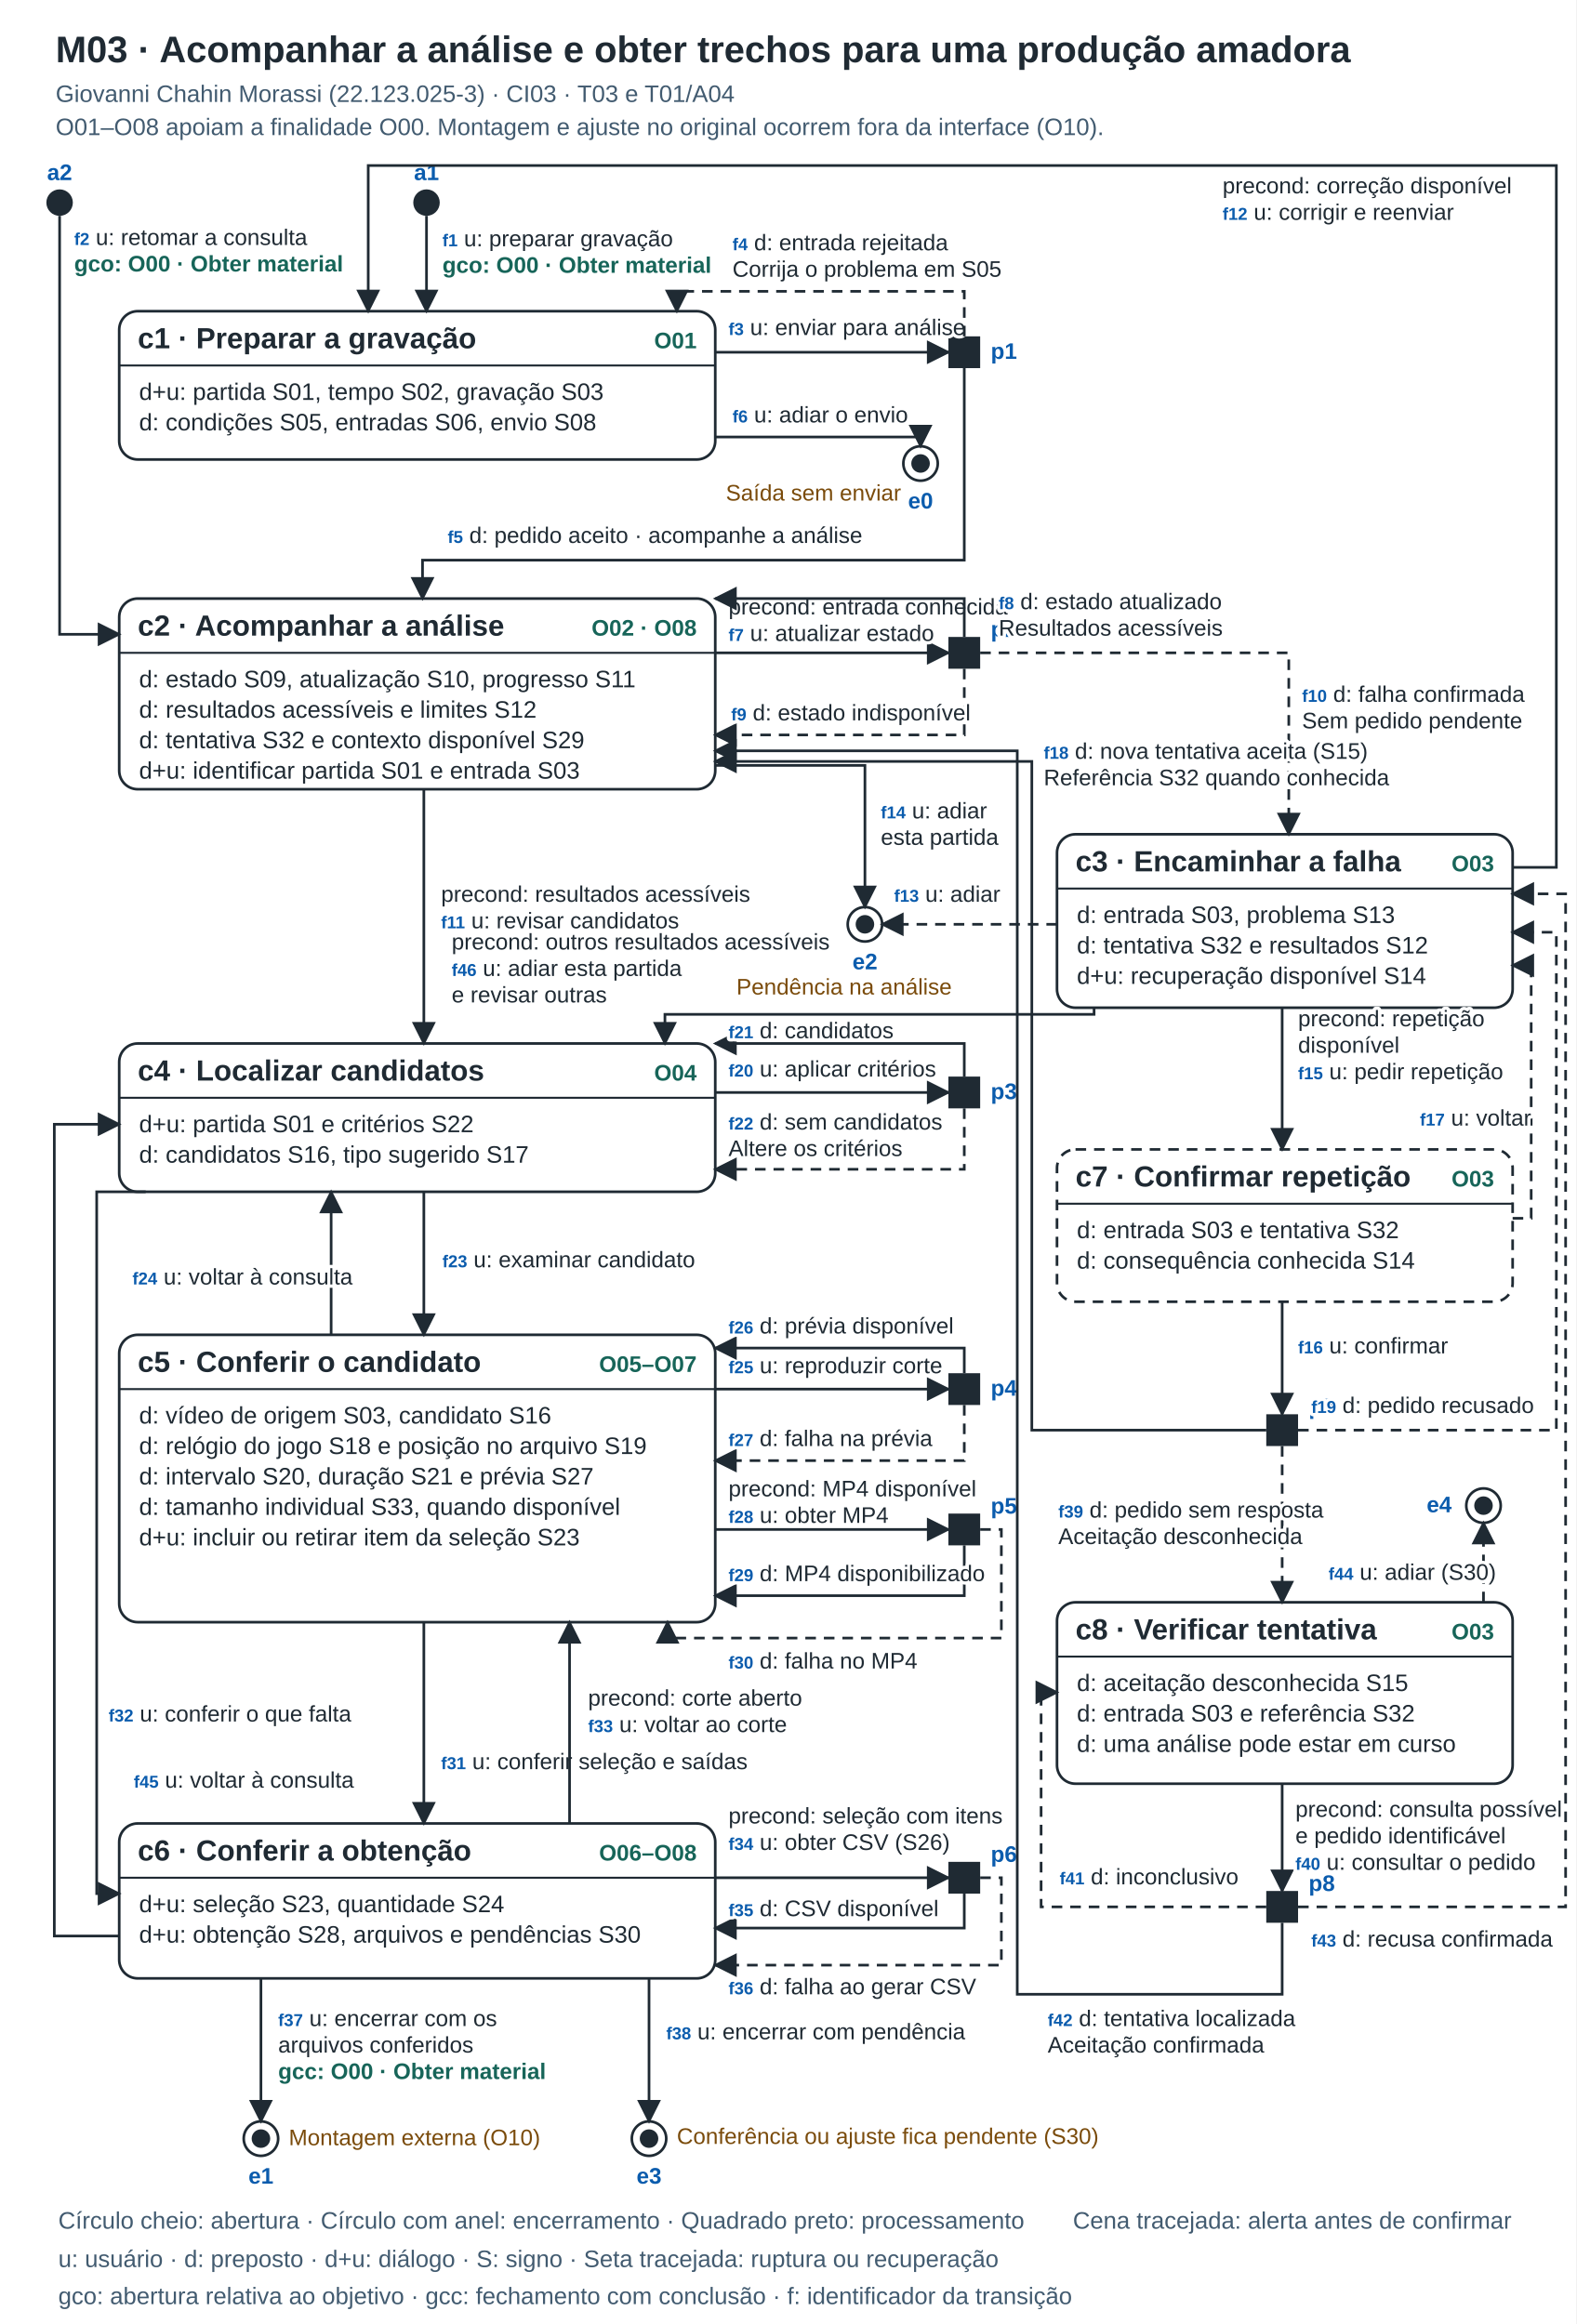
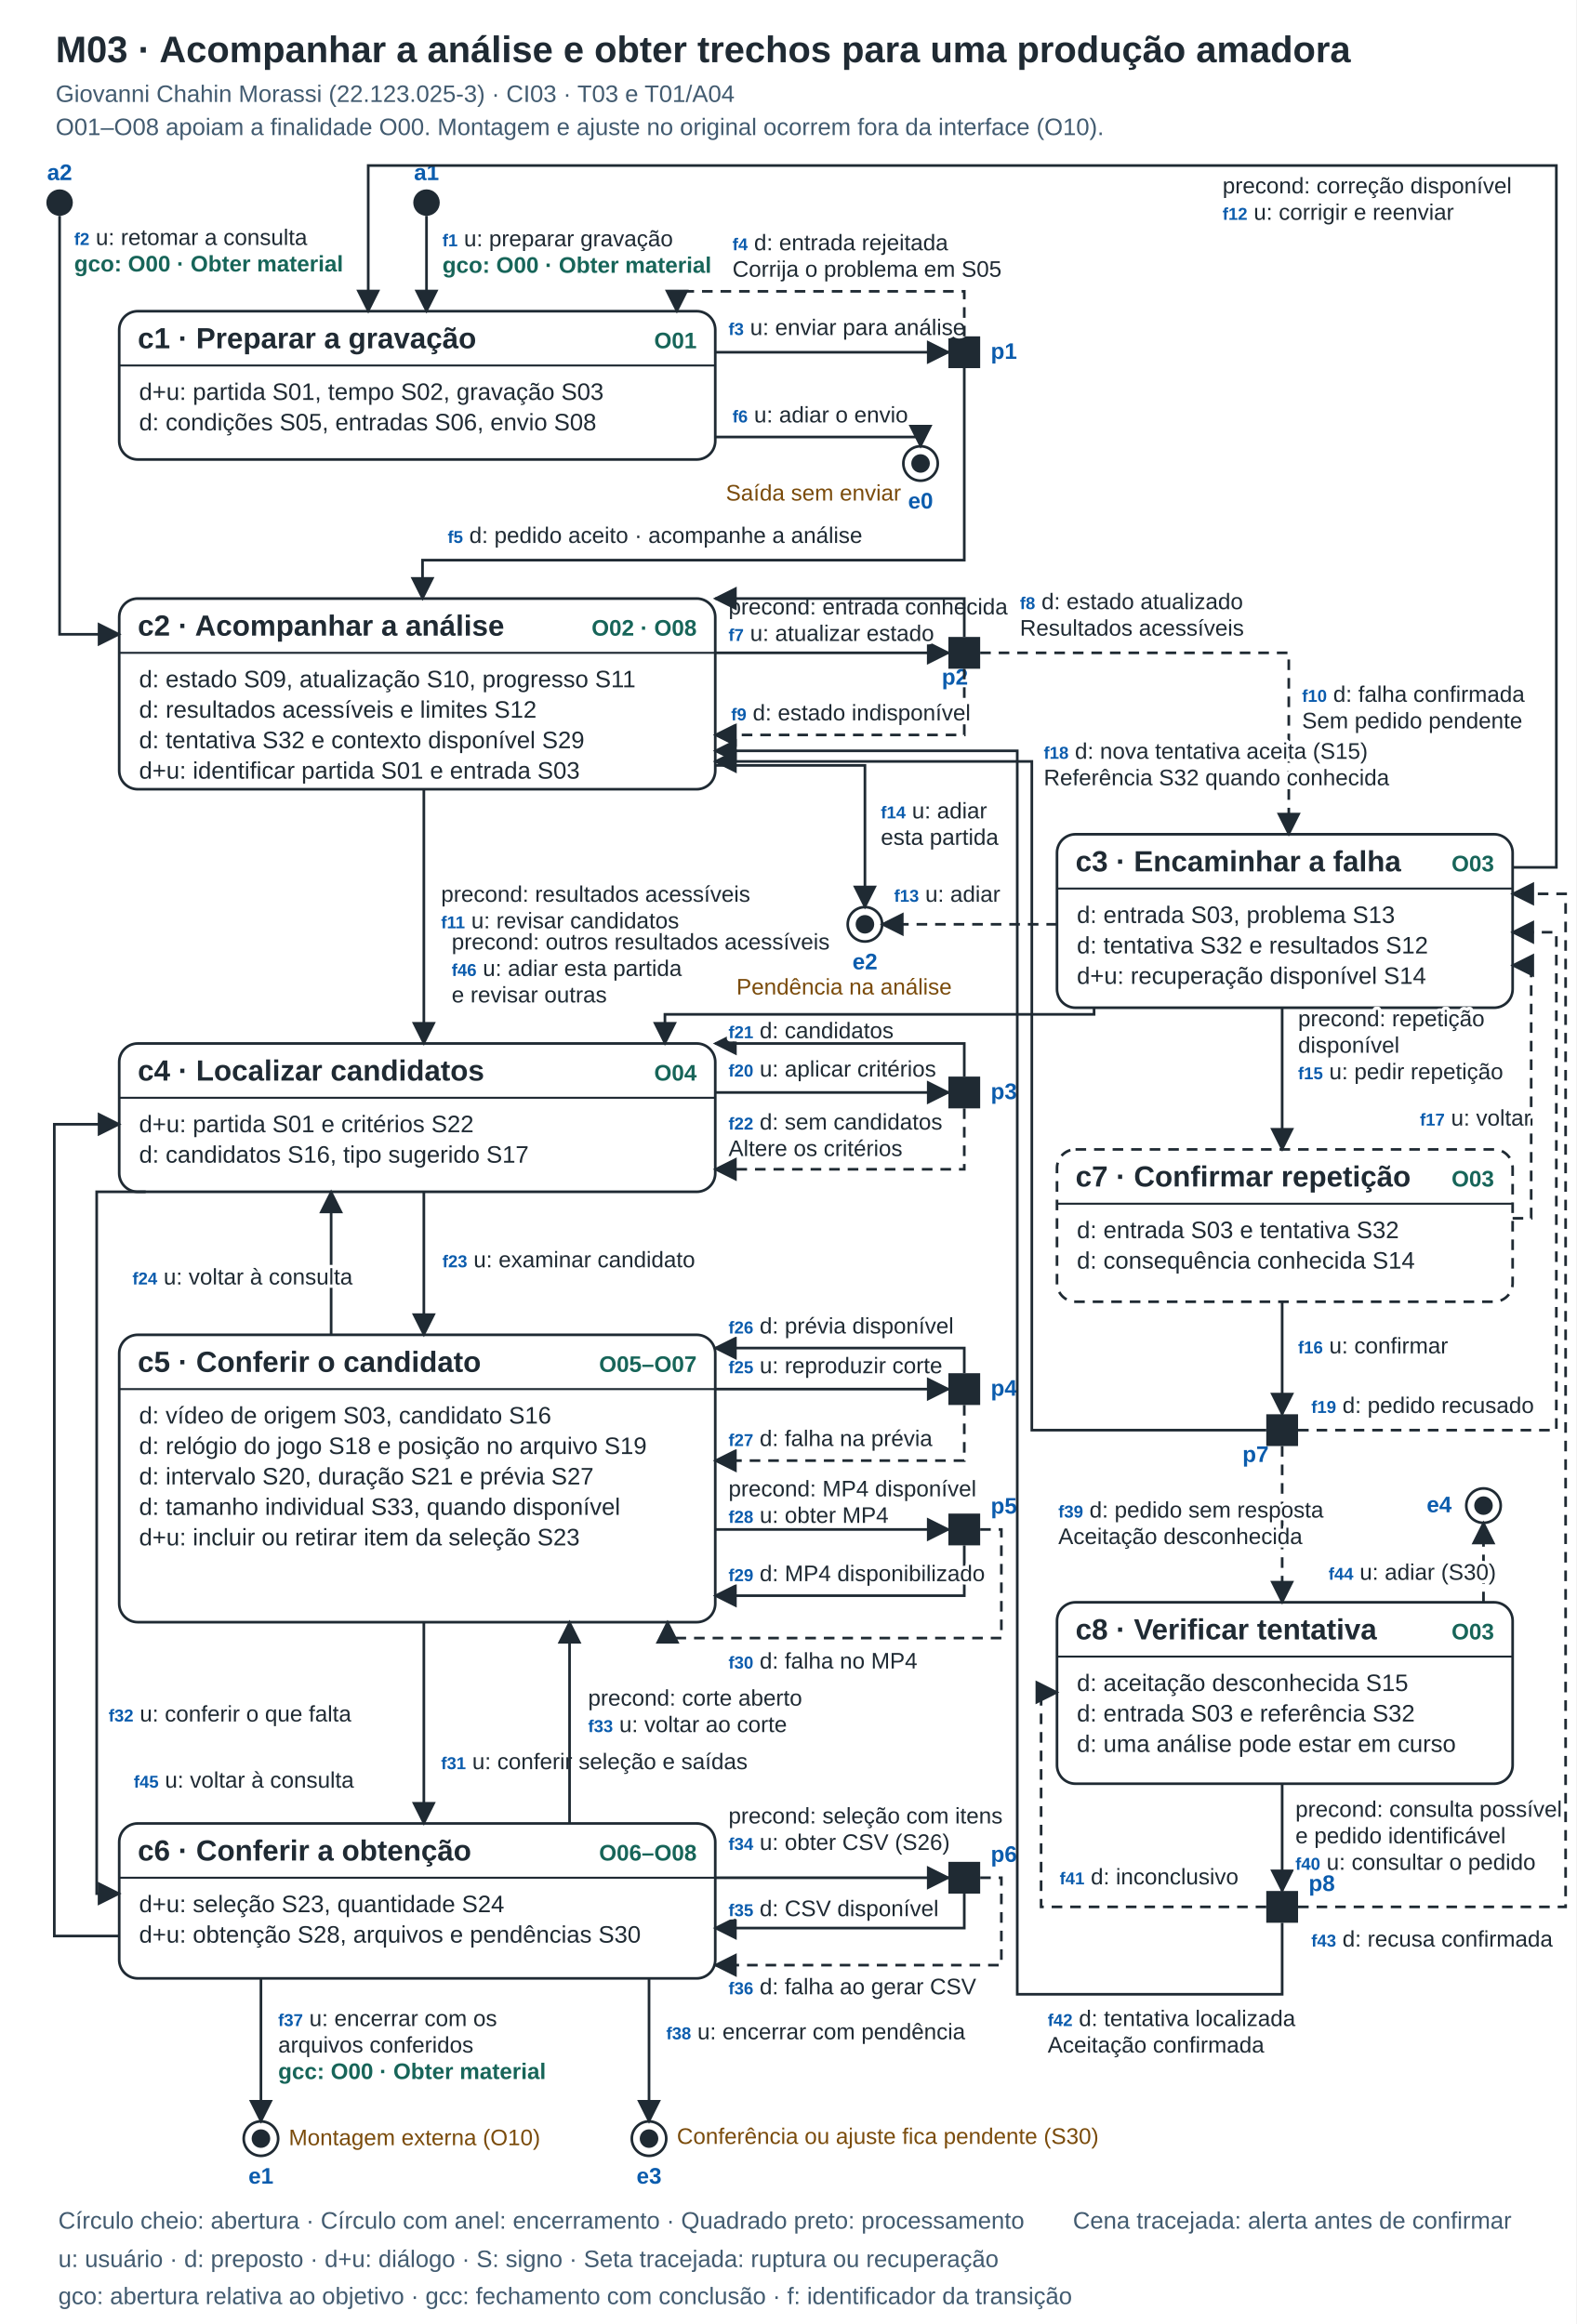
<svg xmlns="http://www.w3.org/2000/svg" width="1190" height="1755" viewBox="0 0 1190 1755" role="img" aria-labelledby="title desc">
  <defs>
    <style>
text{font-family:Arial,Helvetica,sans-serif;fill:#1f2a33}
.h1{font-size:28px;font-weight:700}.sub{font-size:18px;fill:#425b70}
.topic{font-size:22px;font-weight:700}.sid{fill:#0b5cad}.tag{font-size:17px;font-weight:700;fill:#176559}
.dialog{font-size:18px}.label{font-size:17px;paint-order:stroke;stroke:#fff;stroke-width:5px;stroke-linejoin:round}
.fid{font-size:13px;font-weight:700;fill:#0b5cad}.nid{font-size:17px;font-weight:700;fill:#0b5cad}.note{font-size:17px;fill:#7a4b0b}
.edge{fill:none;stroke:#1f2a33;stroke-width:2;marker-end:url(#arr)}.ruptura{stroke-dasharray:8 6}
</style>
    <marker id="arr" viewBox="0 0 10 10" refX="9" refY="5" markerWidth="9" markerHeight="9" orient="auto">
      <path d="M0 0L10 5L0 10Z" fill="#1f2a33" />
    </marker>
  </defs>
  <rect width="1190" height="1755" fill="#fff" />
  <text x="42" y="47" class="h1" text-anchor="start">M03 · Acompanhar a análise e obter trechos para uma produção amadora</text>
  <text x="42" y="77" class="sub" text-anchor="start">Giovanni Chahin Morassi (22.123.025-3) · CI03 · T03 e T01/A04</text>
  <text x="42" y="102" class="sub" text-anchor="start">O01–O08 apoiam a finalidade O00. Montagem e ajuste no original ocorrem fora da interface (O10).</text>
  <g id="a1" data-kind="open">
    <circle cx="322" cy="153" r="10" fill="#1f2a33" />
    <text x="322" y="136" class="nid" text-anchor="middle">a1</text>
  </g>
  <g id="a2" data-kind="open">
    <circle cx="45" cy="153" r="10" fill="#1f2a33" />
    <text x="45" y="136" class="nid" text-anchor="middle">a2</text>
  </g>
  <g id="e0" data-kind="close">
    <circle cx="695" cy="350" r="13" fill="#fff" stroke="#1f2a33" stroke-width="2" />
    <circle cx="695" cy="350" r="7" fill="#1f2a33" />
    <text x="695" y="384" class="nid" text-anchor="middle">e0</text>
  </g>
  <g id="e1" data-kind="close">
    <circle cx="197" cy="1615" r="13" fill="#fff" stroke="#1f2a33" stroke-width="2" />
    <circle cx="197" cy="1615" r="7" fill="#1f2a33" />
    <text x="197" y="1649" class="nid" text-anchor="middle">e1</text>
  </g>
  <g id="e2" data-kind="close">
    <circle cx="653" cy="698" r="13" fill="#fff" stroke="#1f2a33" stroke-width="2" />
    <circle cx="653" cy="698" r="7" fill="#1f2a33" />
    <text x="653" y="732" class="nid" text-anchor="middle">e2</text>
  </g>
  <g id="e3" data-kind="close">
    <circle cx="490" cy="1615" r="13" fill="#fff" stroke="#1f2a33" stroke-width="2" />
    <circle cx="490" cy="1615" r="7" fill="#1f2a33" />
    <text x="490" y="1649" class="nid" text-anchor="middle">e3</text>
  </g>
  <g id="e4" data-kind="close">
    <circle cx="1120" cy="1137" r="13" fill="#fff" stroke="#1f2a33" stroke-width="2" />
    <circle cx="1120" cy="1137" r="7" fill="#1f2a33" />
    <text x="1096" y="1142" class="nid" text-anchor="end">e4</text>
  </g>
  <g id="c1" data-kind="scene">
    <rect x="90" y="235" width="450" height="112" rx="14" fill="#fff" stroke="#1f2a33" stroke-width="2" />
    <path d="M90 276h450" fill="none" stroke="#1f2a33" stroke-width="1.5" />
    <text x="104" y="263" class="topic" text-anchor="start">c1 · Preparar a gravação</text>
    <text x="526" y="263" class="tag" text-anchor="end">O01</text>
    <text x="105" y="302" class="dialog" text-anchor="start">d+u: partida S01, tempo S02, gravação S03</text>
    <text x="105" y="325" class="dialog" text-anchor="start">d: condições S05, entradas S06, envio S08</text>
  </g>
  <g id="c2" data-kind="scene">
    <rect x="90" y="452" width="450" height="144" rx="14" fill="#fff" stroke="#1f2a33" stroke-width="2" />
    <path d="M90 493h450" fill="none" stroke="#1f2a33" stroke-width="1.5" />
    <text x="104" y="480" class="topic" text-anchor="start">c2 · Acompanhar a análise</text>
    <text x="526" y="480" class="tag" text-anchor="end">O02 · O08</text>
    <text x="105" y="519" class="dialog" text-anchor="start">d: estado S09, atualização S10, progresso S11</text>
    <text x="105" y="542" class="dialog" text-anchor="start">d: resultados acessíveis e limites S12</text>
    <text x="105" y="565" class="dialog" text-anchor="start">d: tentativa S32 e contexto disponível S29</text>
    <text x="105" y="588" class="dialog" text-anchor="start">d+u: identificar partida S01 e entrada S03</text>
  </g>
  <g id="c3" data-kind="scene">
    <rect x="798" y="630" width="344" height="131" rx="14" fill="#fff" stroke="#1f2a33" stroke-width="2" />
    <path d="M798 671h344" fill="none" stroke="#1f2a33" stroke-width="1.5" />
    <text x="812" y="658" class="topic" text-anchor="start">c3 · Encaminhar a falha</text>
    <text x="1128" y="658" class="tag" text-anchor="end">O03</text>
    <text x="813" y="697" class="dialog" text-anchor="start">d: entrada S03, problema S13</text>
    <text x="813" y="720" class="dialog" text-anchor="start">d: tentativa S32 e resultados S12</text>
    <text x="813" y="743" class="dialog" text-anchor="start">d+u: recuperação disponível S14</text>
  </g>
  <g id="c4" data-kind="scene">
    <rect x="90" y="788" width="450" height="112" rx="14" fill="#fff" stroke="#1f2a33" stroke-width="2" />
    <path d="M90 829h450" fill="none" stroke="#1f2a33" stroke-width="1.5" />
    <text x="104" y="816" class="topic" text-anchor="start">c4 · Localizar candidatos</text>
    <text x="526" y="816" class="tag" text-anchor="end">O04</text>
    <text x="105" y="855" class="dialog" text-anchor="start">d+u: partida S01 e critérios S22</text>
    <text x="105" y="878" class="dialog" text-anchor="start">d: candidatos S16, tipo sugerido S17</text>
  </g>
  <g id="c5" data-kind="scene">
    <rect x="90" y="1008" width="450" height="217" rx="14" fill="#fff" stroke="#1f2a33" stroke-width="2" />
    <path d="M90 1049h450" fill="none" stroke="#1f2a33" stroke-width="1.5" />
    <text x="104" y="1036" class="topic" text-anchor="start">c5 · Conferir o candidato</text>
    <text x="526" y="1036" class="tag" text-anchor="end">O05–O07</text>
    <text x="105" y="1075" class="dialog" text-anchor="start">d: vídeo de origem S03, candidato S16</text>
    <text x="105" y="1098" class="dialog" text-anchor="start">d: relógio do jogo S18 e posição no arquivo S19</text>
    <text x="105" y="1121" class="dialog" text-anchor="start">d: intervalo S20, duração S21 e prévia S27</text>
    <text x="105" y="1144" class="dialog" text-anchor="start">d: tamanho individual S33, quando disponível</text>
    <text x="105" y="1167" class="dialog" text-anchor="start">d+u: incluir ou retirar item da seleção S23</text>
  </g>
  <g id="c6" data-kind="scene">
    <rect x="90" y="1377" width="450" height="117" rx="14" fill="#fff" stroke="#1f2a33" stroke-width="2" />
    <path d="M90 1418h450" fill="none" stroke="#1f2a33" stroke-width="1.5" />
    <text x="104" y="1405" class="topic" text-anchor="start">c6 · Conferir a obtenção</text>
    <text x="526" y="1405" class="tag" text-anchor="end">O06–O08</text>
    <text x="105" y="1444" class="dialog" text-anchor="start">d+u: seleção S23, quantidade S24</text>
    <text x="105" y="1467" class="dialog" text-anchor="start">d+u: obtenção S28, arquivos e pendências S30</text>
  </g>
  <g id="c7" data-kind="alert">
    <rect x="798" y="868" width="344" height="115" rx="14" fill="#fff" stroke="#1f2a33" stroke-width="2" stroke-dasharray="8 6" />
    <path d="M798 909h344" fill="none" stroke="#1f2a33" stroke-width="1.5" />
    <text x="812" y="896" class="topic" text-anchor="start">c7 · Confirmar repetição</text>
    <text x="1128" y="896" class="tag" text-anchor="end">O03</text>
    <text x="813" y="935" class="dialog" text-anchor="start">d: entrada S03 e tentativa S32</text>
    <text x="813" y="958" class="dialog" text-anchor="start">d: consequência conhecida S14</text>
  </g>
  <g id="c8" data-kind="scene">
    <rect x="798" y="1210" width="344" height="137" rx="14" fill="#fff" stroke="#1f2a33" stroke-width="2" />
    <path d="M798 1251h344" fill="none" stroke="#1f2a33" stroke-width="1.5" />
    <text x="812" y="1238" class="topic" text-anchor="start">c8 · Verificar tentativa</text>
    <text x="1128" y="1238" class="tag" text-anchor="end">O03</text>
    <text x="813" y="1277" class="dialog" text-anchor="start">d: aceitação desconhecida S15</text>
    <text x="813" y="1300" class="dialog" text-anchor="start">d: entrada S03 e referência S32</text>
    <text x="813" y="1323" class="dialog" text-anchor="start">d: uma análise pode estar em curso</text>
  </g>
  <g id="p1" data-kind="process">
    <rect x="716" y="254" width="24" height="24" fill="#1f2a33" />
    <text x="748" y="271" class="nid" text-anchor="start">p1</text>
  </g>
  <g id="p2" data-kind="process">
    <rect x="716" y="481" width="24" height="24" fill="#1f2a33" />
-     <text x="748" y="481" class="nid" text-anchor="start">p2</text>
+     <text x="711" y="517" class="nid" text-anchor="start">p2</text>
  </g>
  <g id="p3" data-kind="process">
    <rect x="716" y="813" width="24" height="24" fill="#1f2a33" />
    <text x="748" y="830" class="nid" text-anchor="start">p3</text>
  </g>
  <g id="p4" data-kind="process">
    <rect x="716" y="1037" width="24" height="24" fill="#1f2a33" />
    <text x="748" y="1054" class="nid" text-anchor="start">p4</text>
  </g>
  <g id="p5" data-kind="process">
    <rect x="716" y="1143" width="24" height="24" fill="#1f2a33" />
    <text x="748" y="1143" class="nid" text-anchor="start">p5</text>
  </g>
  <g id="p7" data-kind="process">
    <rect x="956" y="1068" width="24" height="24" fill="#1f2a33" />
-     <text x="988" y="1068" class="nid" text-anchor="start">p7</text>
+     <text x="938" y="1104" class="nid" text-anchor="start">p7</text>
  </g>
  <g id="p8" data-kind="process">
    <rect x="956" y="1428" width="24" height="24" fill="#1f2a33" />
    <text x="988" y="1428" class="nid" text-anchor="start">p8</text>
  </g>
  <g id="p6" data-kind="process">
    <rect x="716" y="1406" width="24" height="24" fill="#1f2a33" />
    <text x="748" y="1406" class="nid" text-anchor="start">p6</text>
  </g>
  <g id="f1" data-kind="edge" data-from="a1" data-to="c1" data-style="solid" data-label="u: preparar gravação | gco: O00 · Obter material" data-goal="O00">
    <polyline points="322,163 322,235" class="edge" />
    <text x="334" y="186" class="label" text-anchor="start">
      <tspan class="fid">f1</tspan> u: preparar gravação</text>
    <text x="334" y="206" class="tag" text-anchor="start">gco: O00 · Obter material</text>
  </g>
  <g id="f2" data-kind="edge" data-from="a2" data-to="c2" data-style="solid" data-label="u: retomar a consulta | gco: O00 · Obter material" data-goal="O00">
    <polyline points="45,163 45,479 90,479" class="edge" />
    <text x="56" y="185" class="label" text-anchor="start">
      <tspan class="fid">f2</tspan> u: retomar a consulta</text>
    <text x="56" y="205" class="tag" text-anchor="start">gco: O00 · Obter material</text>
  </g>
  <g id="f3" data-kind="edge" data-from="c1" data-to="p1" data-style="solid" data-label="u: enviar para análise">
    <polyline points="540,266 716,266" class="edge" />
    <text x="550" y="253" class="label" text-anchor="start">
      <tspan class="fid">f3</tspan> u: enviar para análise</text>
  </g>
  <g id="f4" data-kind="edge" data-from="p1" data-to="c1" data-style="dashed" data-label="d: entrada rejeitada | Corrija o problema em S05">
    <polyline points="728,254 728,220 511,220 511,235" class="edge ruptura" />
    <text x="553" y="189" class="label" text-anchor="start">
      <tspan class="fid">f4</tspan> d: entrada rejeitada</text>
    <text x="553" y="209" class="label" text-anchor="start">Corrija o problema em S05</text>
  </g>
  <g id="f5" data-kind="edge" data-from="p1" data-to="c2" data-style="solid" data-label="d: pedido aceito · acompanhe a análise">
    <polyline points="728,278 728,423 319,423 319,452" class="edge" />
    <text x="338" y="410" class="label" text-anchor="start">
      <tspan class="fid">f5</tspan> d: pedido aceito · acompanhe a análise</text>
  </g>
  <g id="f6" data-kind="edge" data-from="c1" data-to="e0" data-style="solid" data-label="u: adiar o envio">
    <polyline points="540,330 695,330 695,337" class="edge" />
    <text x="553" y="319" class="label" text-anchor="start">
      <tspan class="fid">f6</tspan> u: adiar o envio</text>
  </g>
  <g id="f7" data-kind="edge" data-from="c2" data-to="p2" data-style="solid" data-label="precond: entrada conhecida | u: atualizar estado">
    <polyline points="540,493 716,493" class="edge" />
    <text x="550" y="464" class="label" text-anchor="start">precond: entrada conhecida</text>
    <text x="550" y="484" class="label" text-anchor="start">
      <tspan class="fid">f7</tspan> u: atualizar estado</text>
  </g>
  <g id="f8" data-kind="edge" data-from="p2" data-to="c2" data-style="solid" data-label="d: estado atualizado | Resultados acessíveis">
    <polyline points="728,481 728,452 540,452" class="edge" />
-     <text x="754" y="460" class="label" text-anchor="start">
+     <text x="770" y="460" class="label" text-anchor="start">
      <tspan class="fid">f8</tspan> d: estado atualizado</text>
-     <text x="754" y="480" class="label" text-anchor="start">Resultados acessíveis</text>
+     <text x="770" y="480" class="label" text-anchor="start">Resultados acessíveis</text>
  </g>
  <g id="f9" data-kind="edge" data-from="p2" data-to="c2" data-style="dashed" data-label="d: estado indisponível">
    <polyline points="728,505 728,555 540,555" class="edge ruptura" />
    <text x="552" y="544" class="label" text-anchor="start">
      <tspan class="fid">f9</tspan> d: estado indisponível</text>
  </g>
  <g id="f10" data-kind="edge" data-from="p2" data-to="c3" data-style="dashed" data-label="d: falha confirmada | Sem pedido pendente">
    <polyline points="740,493 973,493 973,630" class="edge ruptura" />
    <text x="983" y="530" class="label" text-anchor="start">
      <tspan class="fid">f10</tspan> d: falha confirmada</text>
    <text x="983" y="550" class="label" text-anchor="start">Sem pedido pendente</text>
  </g>
  <g id="f11" data-kind="edge" data-from="c2" data-to="c4" data-style="solid" data-label="precond: resultados acessíveis | u: revisar candidatos">
    <polyline points="320,596 320,788" class="edge" />
    <text x="333" y="681" class="label" text-anchor="start">precond: resultados acessíveis</text>
    <text x="333" y="701" class="label" text-anchor="start">
      <tspan class="fid">f11</tspan> u: revisar candidatos</text>
  </g>
  <g id="f12" data-kind="edge" data-from="c3" data-to="c1" data-style="solid" data-label="precond: correção disponível | u: corrigir e reenviar">
    <polyline points="1142,655 1175,655 1175,125 278,125 278,235" class="edge" />
    <text x="923" y="146" class="label" text-anchor="start">precond: correção disponível</text>
    <text x="923" y="166" class="label" text-anchor="start">
      <tspan class="fid">f12</tspan> u: corrigir e reenviar</text>
  </g>
  <g id="f13" data-kind="edge" data-from="c3" data-to="e2" data-style="dashed" data-label="u: adiar">
    <polyline points="798,698 666,698" class="edge ruptura" />
    <text x="675" y="681" class="label" text-anchor="start">
      <tspan class="fid">f13</tspan> u: adiar</text>
  </g>
  <g id="f14" data-kind="edge" data-from="c2" data-to="e2" data-style="solid" data-label="u: adiar | esta partida">
    <polyline points="540,578 653,578 653,685" class="edge" />
    <text x="665" y="618" class="label" text-anchor="start">
      <tspan class="fid">f14</tspan> u: adiar</text>
    <text x="665" y="638" class="label" text-anchor="start">esta partida</text>
  </g>
  <g id="f15" data-kind="edge" data-from="c3" data-to="c7" data-style="solid" data-label="precond: repetição | disponível | u: pedir repetição">
    <polyline points="968,761 968,868" class="edge" />
    <text x="980" y="775" class="label" text-anchor="start">precond: repetição</text>
    <text x="980" y="795" class="label" text-anchor="start">disponível</text>
    <text x="980" y="815" class="label" text-anchor="start">
      <tspan class="fid">f15</tspan> u: pedir repetição</text>
  </g>
  <g id="f16" data-kind="edge" data-from="c7" data-to="p7" data-style="solid" data-label="u: confirmar">
    <polyline points="968,983 968,1068" class="edge" />
    <text x="980" y="1022" class="label" text-anchor="start">
      <tspan class="fid">f16</tspan> u: confirmar</text>
  </g>
  <g id="f17" data-kind="edge" data-from="c7" data-to="c3" data-style="dashed" data-label="u: voltar">
    <polyline points="1142,920 1156,920 1156,729 1142,729" class="edge ruptura" />
    <text x="1072" y="850" class="label" text-anchor="start">
      <tspan class="fid">f17</tspan> u: voltar</text>
  </g>
  <g id="f18" data-kind="edge" data-from="p7" data-to="c2" data-style="solid" data-label="d: nova tentativa aceita (S15) | Referência S32 quando conhecida">
    <polyline points="956,1080 779,1080 779,575 540,575" class="edge" />
    <text x="788" y="573" class="label" text-anchor="start">
      <tspan class="fid">f18</tspan> d: nova tentativa aceita (S15)</text>
    <text x="788" y="593" class="label" text-anchor="start">Referência S32 quando conhecida</text>
  </g>
  <g id="f19" data-kind="edge" data-from="p7" data-to="c3" data-style="dashed" data-label="d: pedido recusado">
    <polyline points="980,1080 1175,1080 1175,704 1142,704" class="edge ruptura" />
    <text x="990" y="1067" class="label" text-anchor="start">
      <tspan class="fid">f19</tspan> d: pedido recusado</text>
  </g>
  <g id="f39" data-kind="edge" data-from="p7" data-to="c8" data-style="dashed" data-label="d: pedido sem resposta | Aceitação desconhecida">
    <polyline points="968,1092 968,1210" class="edge ruptura" />
    <text x="799" y="1146" class="label" text-anchor="start">
      <tspan class="fid">f39</tspan> d: pedido sem resposta</text>
    <text x="799" y="1166" class="label" text-anchor="start">Aceitação desconhecida</text>
  </g>
  <g id="f40" data-kind="edge" data-from="c8" data-to="p8" data-style="solid" data-label="precond: consulta possível | e pedido identificável | u: consultar o pedido">
    <polyline points="968,1347 968,1428" class="edge" />
    <text x="978" y="1372" class="label" text-anchor="start">precond: consulta possível</text>
    <text x="978" y="1392" class="label" text-anchor="start">e pedido identificável</text>
    <text x="978" y="1412" class="label" text-anchor="start">
      <tspan class="fid">f40</tspan> u: consultar o pedido</text>
  </g>
  <g id="f41" data-kind="edge" data-from="p8" data-to="c8" data-style="dashed" data-label="d: inconclusivo">
    <polyline points="956,1440 786,1440 786,1278 798,1278" class="edge ruptura" />
    <text x="800" y="1423" class="label" text-anchor="start">
      <tspan class="fid">f41</tspan> d: inconclusivo</text>
  </g>
  <g id="f42" data-kind="edge" data-from="p8" data-to="c2" data-style="solid" data-label="d: tentativa localizada | Aceitação confirmada">
    <polyline points="968,1452 968,1506 768,1506 768,567 540,567" class="edge" />
    <text x="791" y="1530" class="label" text-anchor="start">
      <tspan class="fid">f42</tspan> d: tentativa localizada</text>
    <text x="791" y="1550" class="label" text-anchor="start">Aceitação confirmada</text>
  </g>
  <g id="f43" data-kind="edge" data-from="p8" data-to="c3" data-style="dashed" data-label="d: recusa confirmada">
    <polyline points="980,1440 1182,1440 1182,675 1142,675" class="edge ruptura" />
    <text x="990" y="1470" class="label" text-anchor="start">
      <tspan class="fid">f43</tspan> d: recusa confirmada</text>
  </g>
  <g id="f44" data-kind="edge" data-from="c8" data-to="e4" data-style="dashed" data-label="u: adiar (S30)">
    <polyline points="1120,1210 1120,1150" class="edge ruptura" />
    <text x="1003" y="1193" class="label" text-anchor="start">
      <tspan class="fid">f44</tspan> u: adiar (S30)</text>
  </g>
  <g id="f20" data-kind="edge" data-from="c4" data-to="p3" data-style="solid" data-label="u: aplicar critérios">
    <polyline points="540,825 716,825" class="edge" />
    <text x="550" y="813" class="label" text-anchor="start">
      <tspan class="fid">f20</tspan> u: aplicar critérios</text>
  </g>
  <g id="f21" data-kind="edge" data-from="p3" data-to="c4" data-style="solid" data-label="d: candidatos">
    <polyline points="728,813 728,788 540,788" class="edge" />
    <text x="550" y="784" class="label" text-anchor="start">
      <tspan class="fid">f21</tspan> d: candidatos</text>
  </g>
  <g id="f22" data-kind="edge" data-from="p3" data-to="c4" data-style="dashed" data-label="d: sem candidatos | Altere os critérios">
    <polyline points="728,837 728,883 540,883" class="edge ruptura" />
    <text x="550" y="853" class="label" text-anchor="start">
      <tspan class="fid">f22</tspan> d: sem candidatos</text>
    <text x="550" y="873" class="label" text-anchor="start">Altere os critérios</text>
  </g>
  <g id="f23" data-kind="edge" data-from="c4" data-to="c5" data-style="solid" data-label="u: examinar candidato">
    <polyline points="320,900 320,1008" class="edge" />
    <text x="334" y="957" class="label" text-anchor="start">
      <tspan class="fid">f23</tspan> u: examinar candidato</text>
  </g>
  <g id="f24" data-kind="edge" data-from="c5" data-to="c4" data-style="solid" data-label="u: voltar à consulta">
    <polyline points="250,1008 250,900" class="edge" />
    <text x="100" y="970" class="label" text-anchor="start">
      <tspan class="fid">f24</tspan> u: voltar à consulta</text>
  </g>
  <g id="f25" data-kind="edge" data-from="c5" data-to="p4" data-style="solid" data-label="u: reproduzir corte">
    <polyline points="540,1049 716,1049" class="edge" />
    <text x="550" y="1037" class="label" text-anchor="start">
      <tspan class="fid">f25</tspan> u: reproduzir corte</text>
  </g>
  <g id="f26" data-kind="edge" data-from="p4" data-to="c5" data-style="solid" data-label="d: prévia disponível">
    <polyline points="728,1037 728,1018 540,1018" class="edge" />
    <text x="550" y="1007" class="label" text-anchor="start">
      <tspan class="fid">f26</tspan> d: prévia disponível</text>
  </g>
  <g id="f27" data-kind="edge" data-from="p4" data-to="c5" data-style="dashed" data-label="d: falha na prévia">
    <polyline points="728,1061 728,1103 540,1103" class="edge ruptura" />
    <text x="550" y="1092" class="label" text-anchor="start">
      <tspan class="fid">f27</tspan> d: falha na prévia</text>
  </g>
  <g id="f28" data-kind="edge" data-from="c5" data-to="p5" data-style="solid" data-label="precond: MP4 disponível | u: obter MP4">
    <polyline points="540,1155 716,1155" class="edge" />
    <text x="550" y="1130" class="label" text-anchor="start">precond: MP4 disponível</text>
    <text x="550" y="1150" class="label" text-anchor="start">
      <tspan class="fid">f28</tspan> u: obter MP4</text>
  </g>
  <g id="f29" data-kind="edge" data-from="p5" data-to="c5" data-style="solid" data-label="d: MP4 disponibilizado">
    <polyline points="728,1167 728,1205 540,1205" class="edge" />
    <text x="550" y="1194" class="label" text-anchor="start">
      <tspan class="fid">f29</tspan> d: MP4 disponibilizado</text>
  </g>
  <g id="f30" data-kind="edge" data-from="p5" data-to="c5" data-style="dashed" data-label="d: falha no MP4">
    <polyline points="740,1155 756,1155 756,1237 504,1237 504,1225" class="edge ruptura" />
    <text x="550" y="1260" class="label" text-anchor="start">
      <tspan class="fid">f30</tspan> d: falha no MP4</text>
  </g>
  <g id="f31" data-kind="edge" data-from="c5" data-to="c6" data-style="solid" data-label="u: conferir seleção e saídas">
    <polyline points="320,1225 320,1377" class="edge" />
    <text x="333" y="1336" class="label" text-anchor="start">
      <tspan class="fid">f31</tspan> u: conferir seleção e saídas</text>
  </g>
  <g id="f32" data-kind="edge" data-from="c4" data-to="c6" data-style="solid" data-label="u: conferir o que falta">
    <polyline points="110,900 73,900 73,1430 90,1430" class="edge" />
    <text x="82" y="1300" class="label" text-anchor="start">
      <tspan class="fid">f32</tspan> u: conferir o que falta</text>
  </g>
  <g id="f33" data-kind="edge" data-from="c6" data-to="c5" data-style="solid" data-label="precond: corte aberto | u: voltar ao corte">
    <polyline points="430,1377 430,1225" class="edge" />
    <text x="444" y="1288" class="label" text-anchor="start">precond: corte aberto</text>
    <text x="444" y="1308" class="label" text-anchor="start">
      <tspan class="fid">f33</tspan> u: voltar ao corte</text>
  </g>
  <g id="f34" data-kind="edge" data-from="c6" data-to="p6" data-style="solid" data-label="precond: seleção com itens | u: obter CSV (S26)">
    <polyline points="540,1418 716,1418" class="edge" />
    <text x="550" y="1377" class="label" text-anchor="start">precond: seleção com itens</text>
    <text x="550" y="1397" class="label" text-anchor="start">
      <tspan class="fid">f34</tspan> u: obter CSV (S26)</text>
  </g>
  <g id="f35" data-kind="edge" data-from="p6" data-to="c6" data-style="solid" data-label="d: CSV disponível">
    <polyline points="728,1430 728,1456 540,1456" class="edge" />
    <text x="550" y="1447" class="label" text-anchor="start">
      <tspan class="fid">f35</tspan> d: CSV disponível</text>
  </g>
  <g id="f36" data-kind="edge" data-from="p6" data-to="c6" data-style="dashed" data-label="d: falha ao gerar CSV">
    <polyline points="740,1418 756,1418 756,1484 540,1484" class="edge ruptura" />
    <text x="550" y="1506" class="label" text-anchor="start">
      <tspan class="fid">f36</tspan> d: falha ao gerar CSV</text>
  </g>
  <g id="f37" data-kind="edge" data-from="c6" data-to="e1" data-style="solid" data-label="u: encerrar com os | arquivos conferidos | gcc: O00 · Obter material" data-goal="O00">
    <polyline points="197,1494 197,1602" class="edge" />
    <text x="210" y="1530" class="label" text-anchor="start">
      <tspan class="fid">f37</tspan> u: encerrar com os</text>
    <text x="210" y="1550" class="label" text-anchor="start">arquivos conferidos</text>
    <text x="210" y="1570" class="tag" text-anchor="start">gcc: O00 · Obter material</text>
  </g>
  <g id="f38" data-kind="edge" data-from="c6" data-to="e3" data-style="solid" data-label="u: encerrar com pendência">
    <polyline points="490,1494 490,1602" class="edge" />
    <text x="503" y="1540" class="label" text-anchor="start">
      <tspan class="fid">f38</tspan> u: encerrar com pendência</text>
  </g>
  <g id="f45" data-kind="edge" data-from="c6" data-to="c4" data-style="solid" data-label="u: voltar à consulta">
    <polyline points="90,1462 41,1462 41,849 90,849" class="edge" />
    <text x="101" y="1350" class="label" text-anchor="start">
      <tspan class="fid">f45</tspan> u: voltar à consulta</text>
  </g>
  <g id="f46" data-kind="edge" data-from="c3" data-to="c4" data-style="solid" data-label="precond: outros resultados acessíveis | u: adiar esta partida | e revisar outras">
    <polyline points="826,761 826,766 502,766 502,788" class="edge" />
    <text x="341" y="717" class="label" text-anchor="start">precond: outros resultados acessíveis</text>
    <text x="341" y="737" class="label" text-anchor="start">
      <tspan class="fid">f46</tspan> u: adiar esta partida</text>
    <text x="341" y="757" class="label" text-anchor="start">e revisar outras</text>
  </g>
  <text x="548" y="378" class="note" text-anchor="start">Saída sem enviar</text>
  <text x="556" y="751" class="note" text-anchor="start">Pendência na análise</text>
  <text x="218" y="1620" class="note" text-anchor="start">Montagem externa (O10)</text>
  <text x="511" y="1619" class="note" text-anchor="start">Conferência ou ajuste fica pendente (S30)</text>
  <text x="44" y="1683" class="sub" text-anchor="start">Círculo cheio: abertura · Círculo com anel: encerramento · Quadrado preto: processamento</text>
  <text x="44" y="1712" class="sub" text-anchor="start">u: usuário · d: preposto · d+u: diálogo · S: signo · Seta tracejada: ruptura ou recuperação</text>
  <text x="810" y="1683" class="sub" text-anchor="start">Cena tracejada: alerta antes de confirmar</text>
  <text x="44" y="1740" class="sub" text-anchor="start">gco: abertura relativa ao objetivo · gcc: fechamento com conclusão · f: identificador da transição</text>
</svg>
